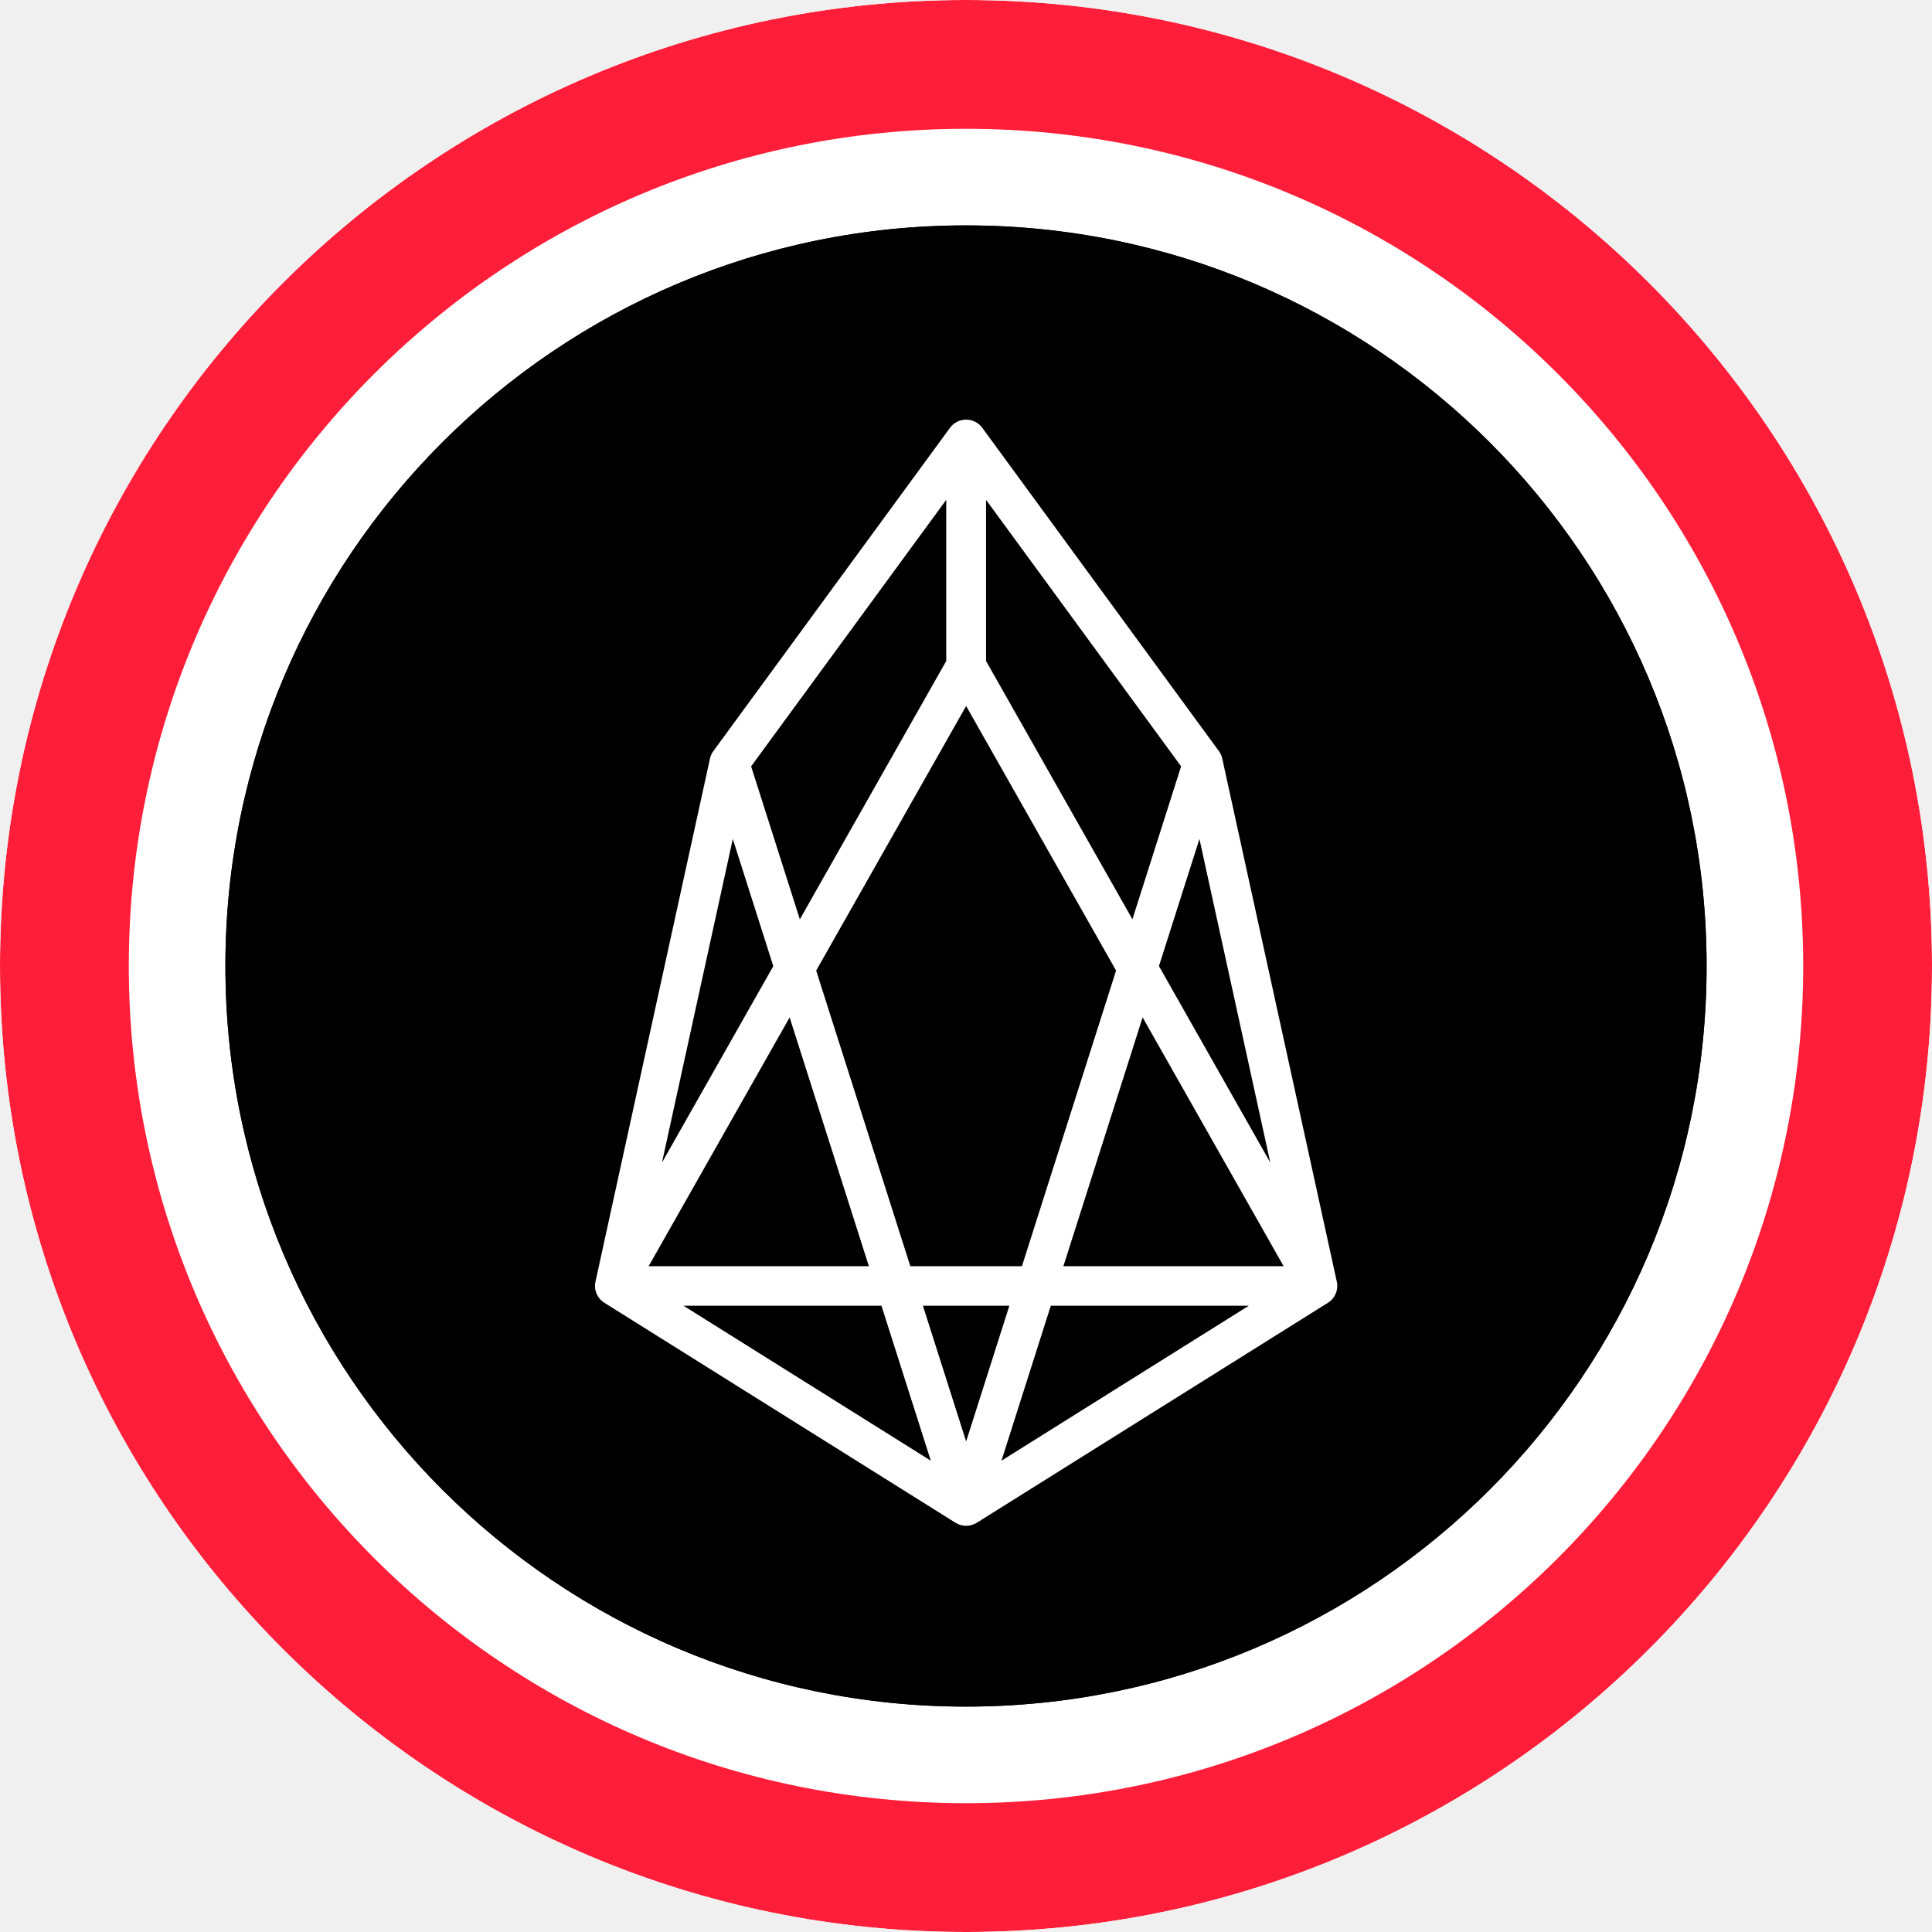
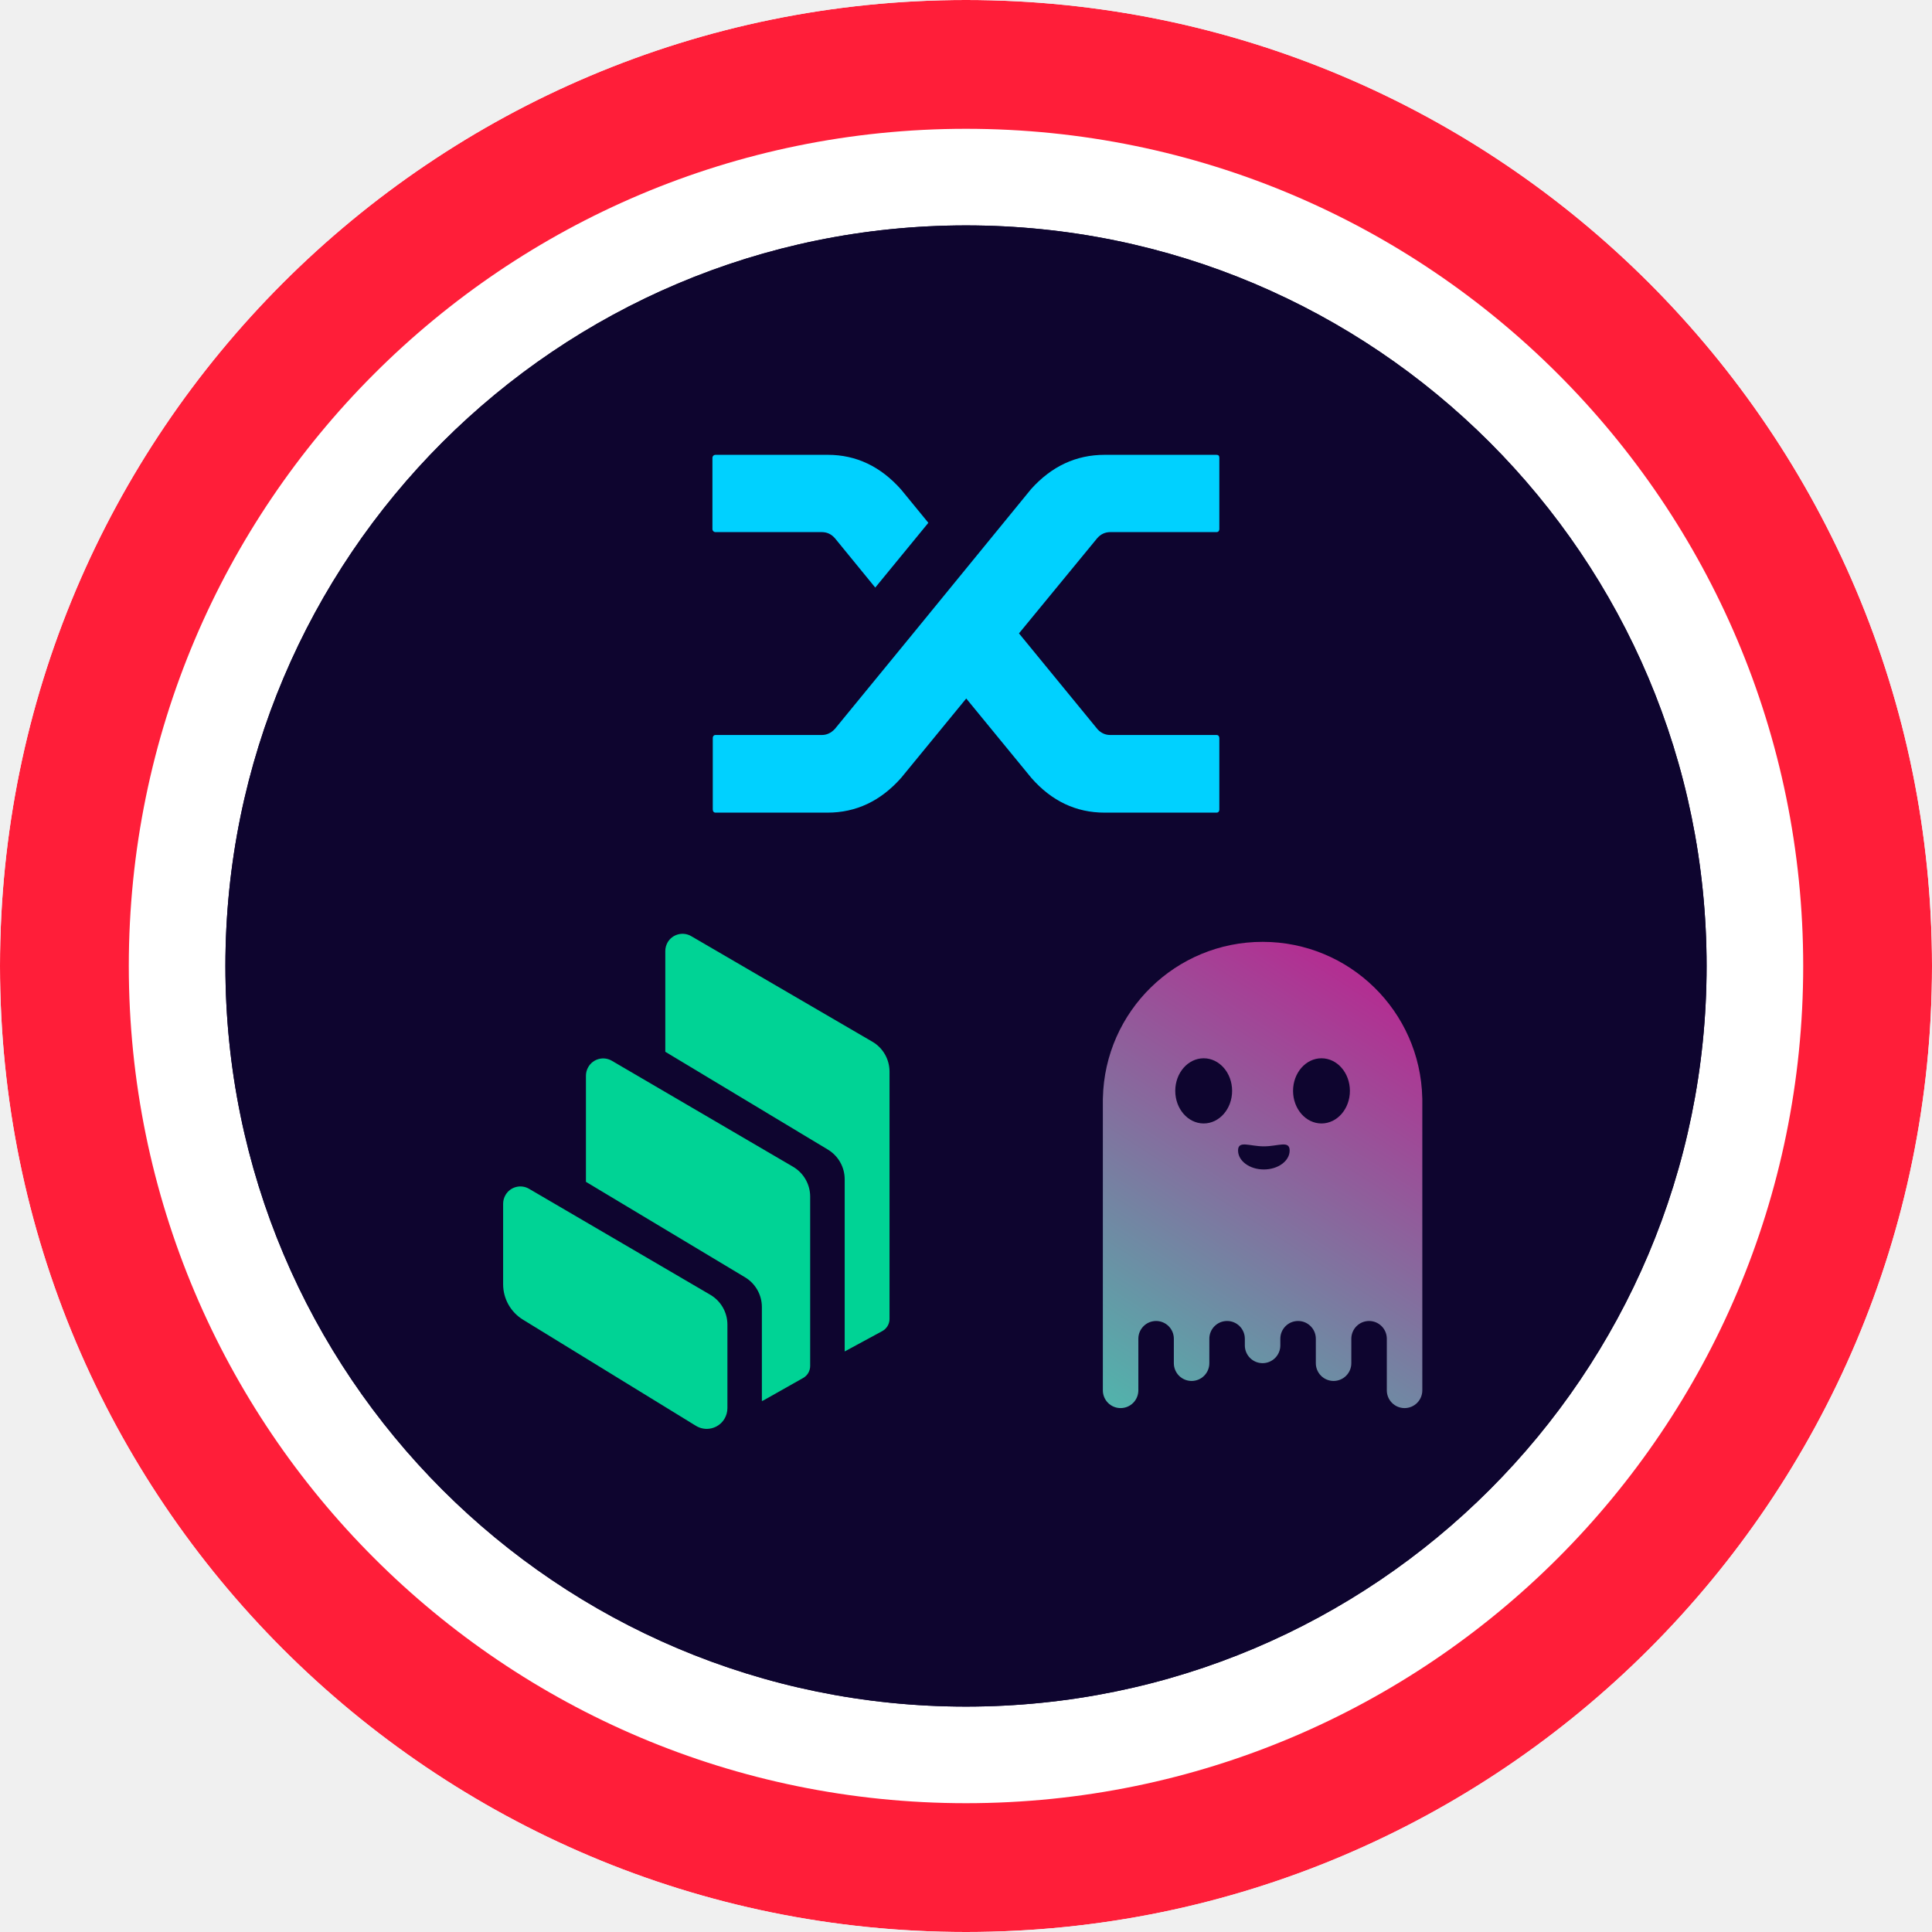
<svg xmlns="http://www.w3.org/2000/svg" width="480" height="480" viewBox="0 0 480 480" fill="none">
-   <mask id="mask0-233678" mask-type="alpha" maskUnits="userSpaceOnUse" x="0" y="0" width="480" height="480">
-     <circle cx="240" cy="240" r="240" fill="url(#paint0_linear-588947)" />
+   <mask id="mask0-557789" mask-type="alpha" maskUnits="userSpaceOnUse" x="0" y="0" width="480" height="480">
+     <circle cx="240" cy="240" r="240" fill="url(#paint0_linear-040620)" />
  </mask>
-   <g mask="url(#mask0-233678)">
+   <g mask="url(#mask0-557789)">
    <circle cx="240" cy="240" r="240" fill="#FF1E39" />
    <circle cx="240" cy="240" r="208" fill="white" />
  </g>
  <circle cx="240" cy="240" r="184" fill="#0E052F" />
-   <path d="M240 424C341.62 424 424 341.62 424 240C424 138.38 341.62 56 240 56C138.38 56 56 138.38 56 240C56 341.62 138.38 424 240 424Z" fill="black" />
-   <path fill-rule="evenodd" clip-rule="evenodd" d="M240.034 104.266C241.584 104.253 243.084 104.977 244.034 106.275L302.834 186.614C303.237 187.165 303.521 187.795 303.667 188.462L332.13 318.447C332.573 320.47 331.697 322.554 329.942 323.654L242.68 378.325C241.868 378.834 240.949 379.081 240.034 379.074C239.119 379.081 238.201 378.833 237.389 378.325L150.127 323.654C148.372 322.554 147.496 320.471 147.939 318.447L176.39 188.462C176.536 187.795 176.82 187.165 177.224 186.613L236.035 106.274C236.985 104.977 238.485 104.253 240.034 104.266ZM235.088 124.182L186.615 190.398L198.719 228.401L235.088 164.229V124.182ZM240.034 175.403L202.777 241.144L226.169 314.589H253.896L277.287 241.134L240.034 175.403ZM283.881 252.769L264.195 314.589H318.916L283.881 252.769ZM310.263 324.403H261.07L248.811 362.904L310.263 324.403ZM240.034 358.124L250.772 324.403H229.294L240.034 358.124ZM215.87 314.589L196.183 252.778L161.153 314.589H215.87ZM164.464 288.843L192.125 240.036L182.063 208.441L164.464 288.843ZM169.806 324.403H218.995L231.257 362.903L169.806 324.403ZM315.6 288.835L287.938 240.026L297.996 208.441L315.6 288.835ZM293.443 190.398L281.344 228.391L244.981 164.229V124.185L293.443 190.398Z" fill="white" />
+   <circle cx="240" cy="240" r="184" fill="#0E052F" />
+   <path d="M207.428 133.714C206.548 132.706 205.464 132.201 204.174 132.201H177.791C177.556 132.201 177.365 132.127 177.22 131.979C177.073 131.833 177 131.668 177 131.491V113.711C177 113.534 177.073 113.371 177.22 113.223C177.365 113.074 177.556 113 177.791 113H205.67C212.705 113 218.774 115.876 223.875 121.623L230.647 129.89L217.455 145.981L207.428 133.714ZM256.152 121.535C261.253 115.845 267.35 113 274.445 113H302.236C302.47 113 302.646 113.06 302.764 113.177C302.88 113.297 302.939 113.474 302.939 113.711V131.491C302.939 131.668 302.88 131.833 302.764 131.979C302.646 132.127 302.47 132.201 302.236 132.201H275.853C274.563 132.201 273.479 132.706 272.598 133.714L253.162 157.361L272.686 181.185C273.566 182.135 274.62 182.608 275.853 182.608H302.236C302.47 182.608 302.646 182.682 302.764 182.831C302.88 182.979 302.939 183.173 302.939 183.407V201.188C302.939 201.365 302.88 201.53 302.764 201.676C302.646 201.824 302.47 201.898 302.236 201.898H274.445C267.35 201.898 261.281 199.025 256.24 193.275L240.058 173.54L223.875 193.275C218.774 199.025 212.676 201.898 205.582 201.898H177.791C177.556 201.898 177.379 201.824 177.263 201.676C177.144 201.527 177.088 201.336 177.088 201.097V183.317C177.088 183.139 177.144 182.977 177.263 182.828C177.379 182.68 177.556 182.606 177.791 182.606H204.174C205.405 182.606 206.489 182.103 207.428 181.094L226.512 157.803L256.152 121.535Z" fill="#00D1FF" />
+   <path fill-rule="evenodd" clip-rule="evenodd" d="M129.922 327.862C126.868 325.988 125 322.652 125 319.069V299.064C125 298.298 125.205 297.56 125.586 296.903C126.772 294.852 129.404 294.155 131.449 295.358L176.47 321.681C179.101 323.226 180.724 326.043 180.724 329.106V349.836C180.724 350.779 180.465 351.723 179.974 352.53C178.488 354.964 175.325 355.729 172.898 354.239L129.922 327.862ZM197.031 289.875C199.662 291.42 201.284 294.237 201.284 297.3V339.361C201.284 340.606 200.616 341.754 199.539 342.356L189.682 347.922C189.559 347.99 189.423 348.045 189.286 348.086V324.73C189.286 321.708 187.705 318.905 185.114 317.346L145.574 293.622V267.258C145.574 266.492 145.779 265.754 146.161 265.097C147.347 263.046 149.978 262.349 152.023 263.552L197.031 289.875ZM216.732 258.807C219.377 260.339 221 263.183 221 266.246V327.684C221 328.942 220.305 330.104 219.2 330.706L209.86 335.765V292.993C209.86 289.971 208.279 287.181 205.702 285.622L165.29 261.31V236.3C165.29 235.534 165.494 234.796 165.862 234.139C167.049 232.088 169.68 231.391 171.725 232.58L216.732 258.807Z" fill="#00D395" />
+   <path d="M274.012 272.771C274.004 272.872 274 272.973 274 273.075V345.427C274 346.006 274.114 346.58 274.336 347.115C274.557 347.65 274.882 348.136 275.292 348.545C275.701 348.955 276.187 349.28 276.722 349.501C277.257 349.723 277.831 349.837 278.41 349.837C280.845 349.837 282.819 347.863 282.819 345.427V332.605C282.819 330.17 284.793 328.195 287.228 328.195C288.398 328.195 289.519 328.66 290.346 329.487C291.173 330.314 291.638 331.435 291.638 332.605V338.684C291.638 339.853 292.103 340.975 292.929 341.802C293.756 342.629 294.878 343.093 296.047 343.093C296.626 343.093 297.2 342.979 297.735 342.758C298.27 342.536 298.756 342.211 299.165 341.802C299.575 341.392 299.9 340.906 300.121 340.371C300.343 339.836 300.457 339.263 300.457 338.684V332.605C300.457 330.17 302.431 328.195 304.866 328.195C307.301 328.195 309.276 330.17 309.276 332.605V334.264C309.276 335.434 309.74 336.555 310.567 337.382C311.394 338.209 312.516 338.674 313.685 338.674C314.854 338.674 315.976 338.209 316.803 337.382C317.63 336.555 318.094 335.434 318.094 334.264V332.605C318.094 330.17 320.069 328.195 322.504 328.195C324.939 328.195 326.914 330.17 326.914 332.605V338.684C326.914 339.263 327.028 339.836 327.249 340.371C327.471 340.906 327.795 341.392 328.205 341.802C328.614 342.211 329.1 342.536 329.635 342.757C330.17 342.979 330.743 343.093 331.322 343.093C331.902 343.093 332.475 342.979 333.01 342.758C333.545 342.536 334.031 342.211 334.441 341.802C334.85 341.392 335.175 340.906 335.397 340.371C335.618 339.836 335.732 339.263 335.732 338.684V332.605C335.732 331.435 336.197 330.314 337.024 329.487C337.851 328.66 338.972 328.195 340.142 328.195C342.577 328.195 344.551 330.17 344.551 332.605V345.427C344.551 347.863 346.525 349.837 348.961 349.837C350.13 349.837 351.252 349.372 352.079 348.545C352.906 347.718 353.37 346.597 353.37 345.427V273.075C353.37 272.972 353.365 272.871 353.358 272.771C352.871 251.276 335.296 234 313.685 234C292.074 234 274.498 251.276 274.012 272.771ZM321.257 271.023C321.257 266.552 324.418 262.927 328.318 262.927C332.218 262.927 335.379 266.552 335.379 271.023C335.379 275.495 332.218 279.12 328.318 279.12C324.418 279.12 321.257 275.495 321.257 271.023ZM291.991 271.023C291.991 266.552 295.152 262.927 299.052 262.927C302.952 262.927 306.114 266.552 306.114 271.023C306.114 275.495 302.952 279.12 299.052 279.12C295.152 279.12 291.991 275.495 291.991 271.023ZM320.41 285.839C320.41 288.441 317.541 290.55 314.001 290.55C310.462 290.55 307.593 288.441 307.593 285.839C307.593 283.238 310.462 284.807 314.001 284.807C317.541 284.807 320.41 283.238 320.41 285.839Z" fill="url(#paint1_linear-560418)" />
  <defs>
-     <linearGradient id="paint0_linear-588947" x1="240" y1="0" x2="240" y2="701.818" gradientUnits="userSpaceOnUse">
+     <linearGradient id="paint0_linear-040620" x1="240" y1="0" x2="240" y2="701.818" gradientUnits="userSpaceOnUse">
      <stop stop-color="#08021E" />
      <stop offset="1" stop-color="#1F0777" />
    </linearGradient>
+     <linearGradient id="paint1_linear-560418" x1="274" y1="350" x2="341" y2="246.5" gradientUnits="userSpaceOnUse">
+       <stop stop-color="#50B5AC" />
+       <stop offset="1" stop-color="#B22F92" />
+     </linearGradient>
  </defs>
</svg>
